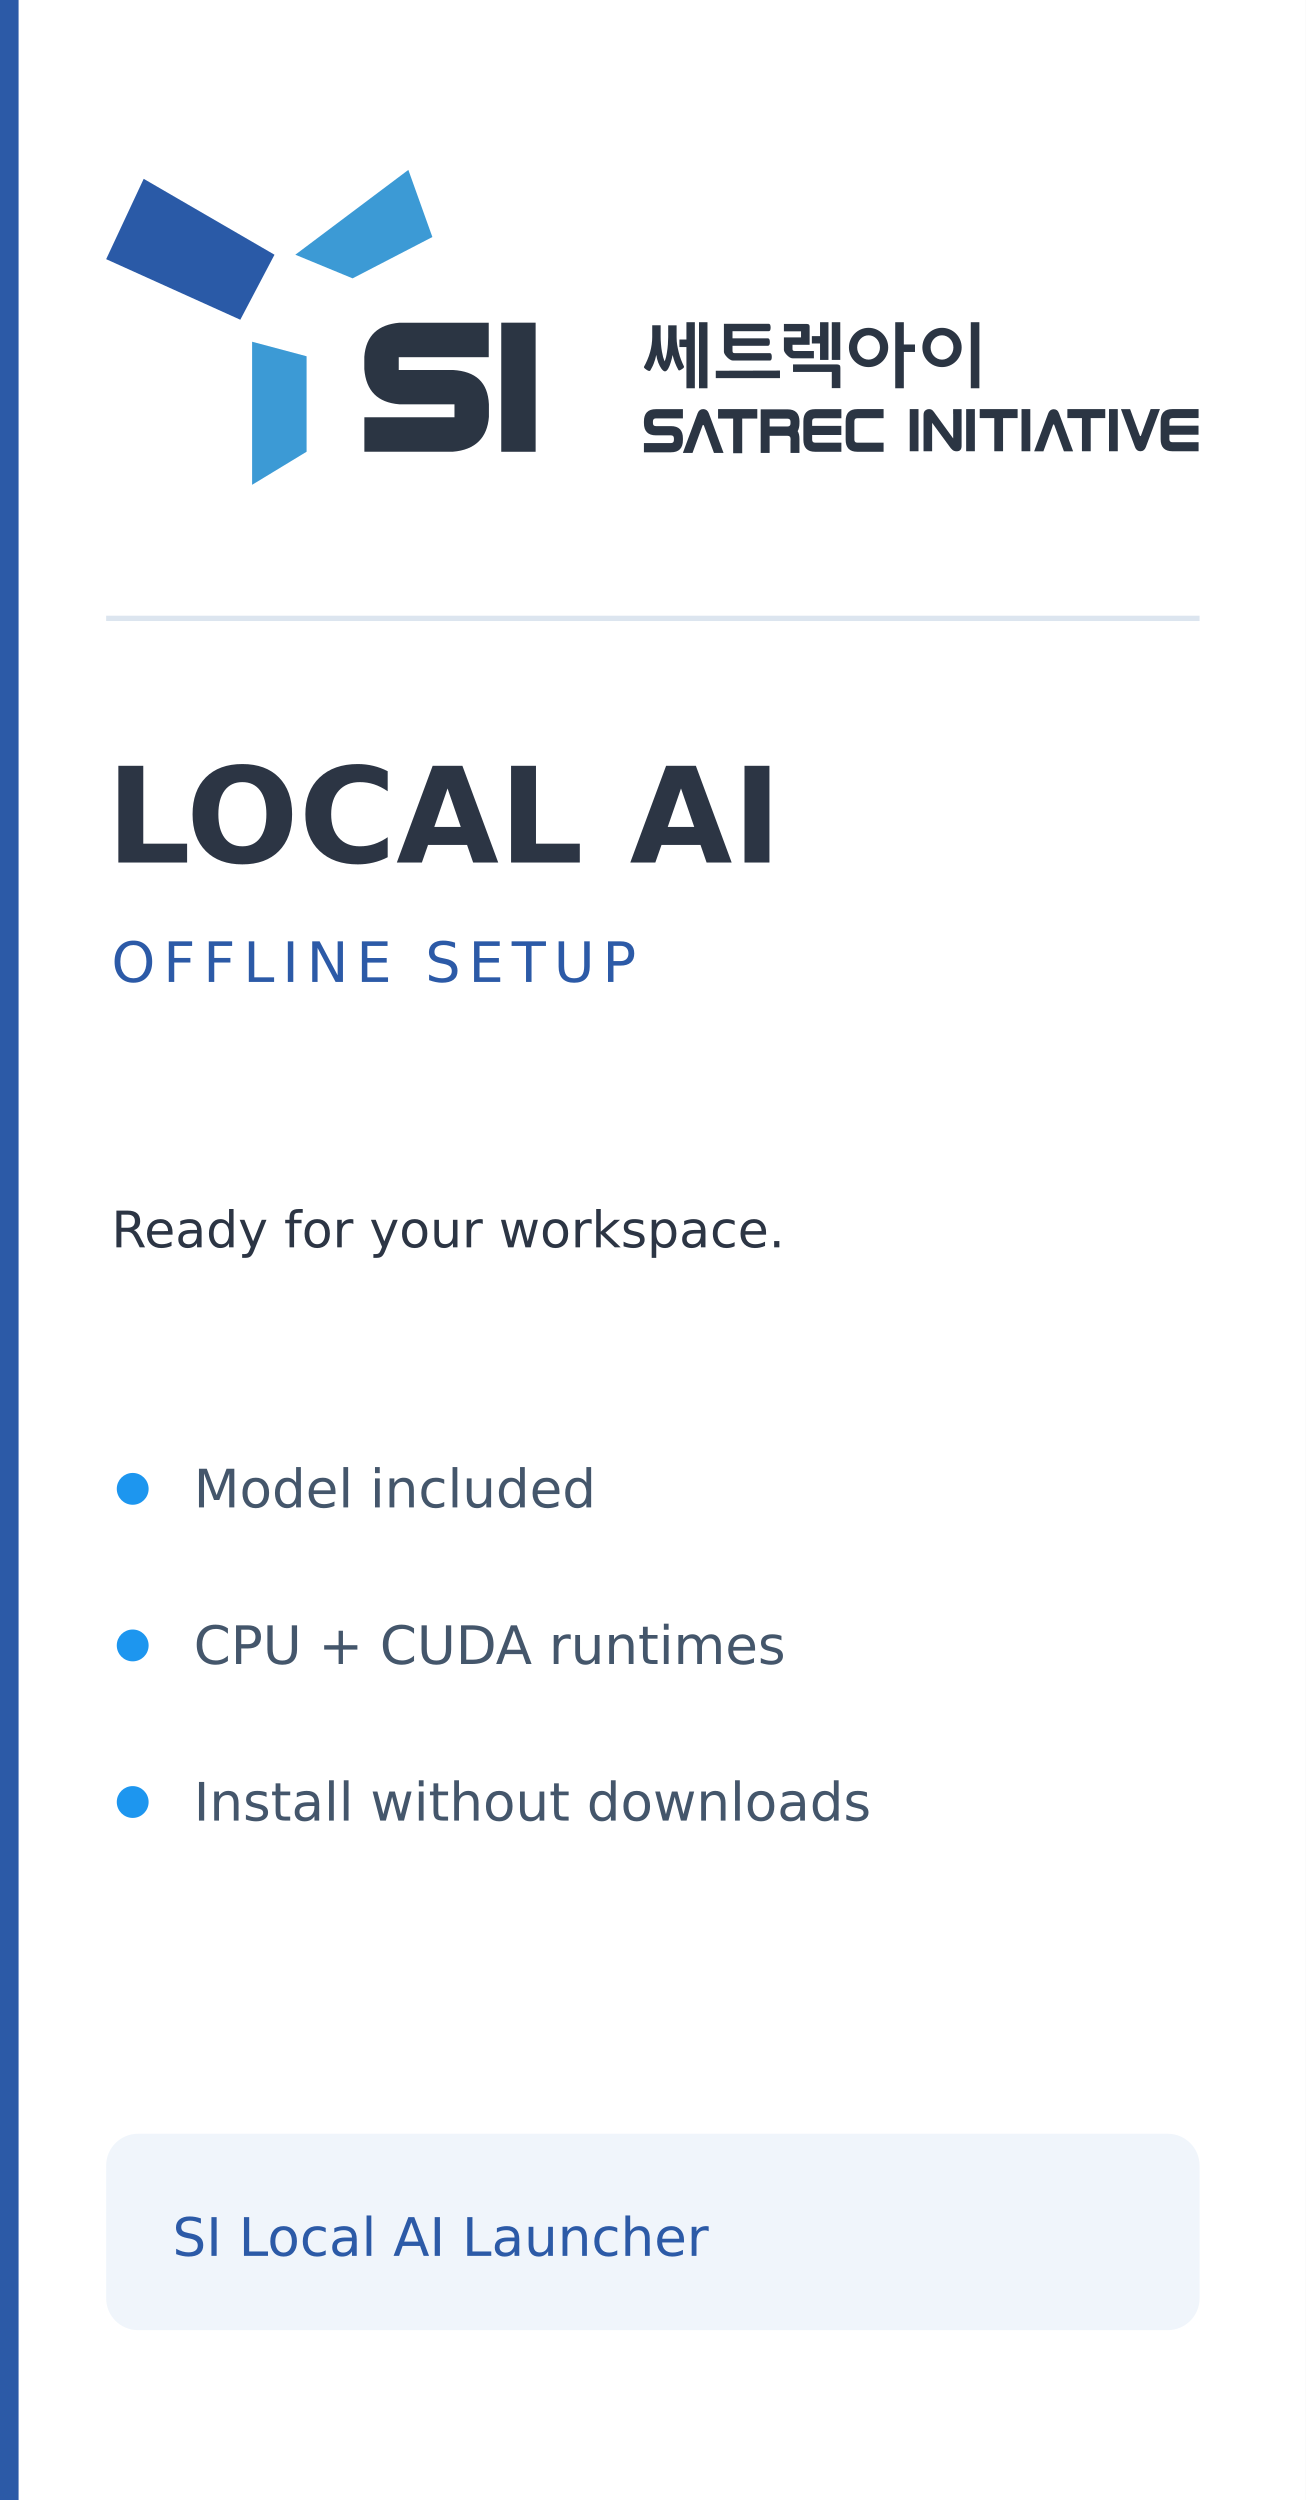
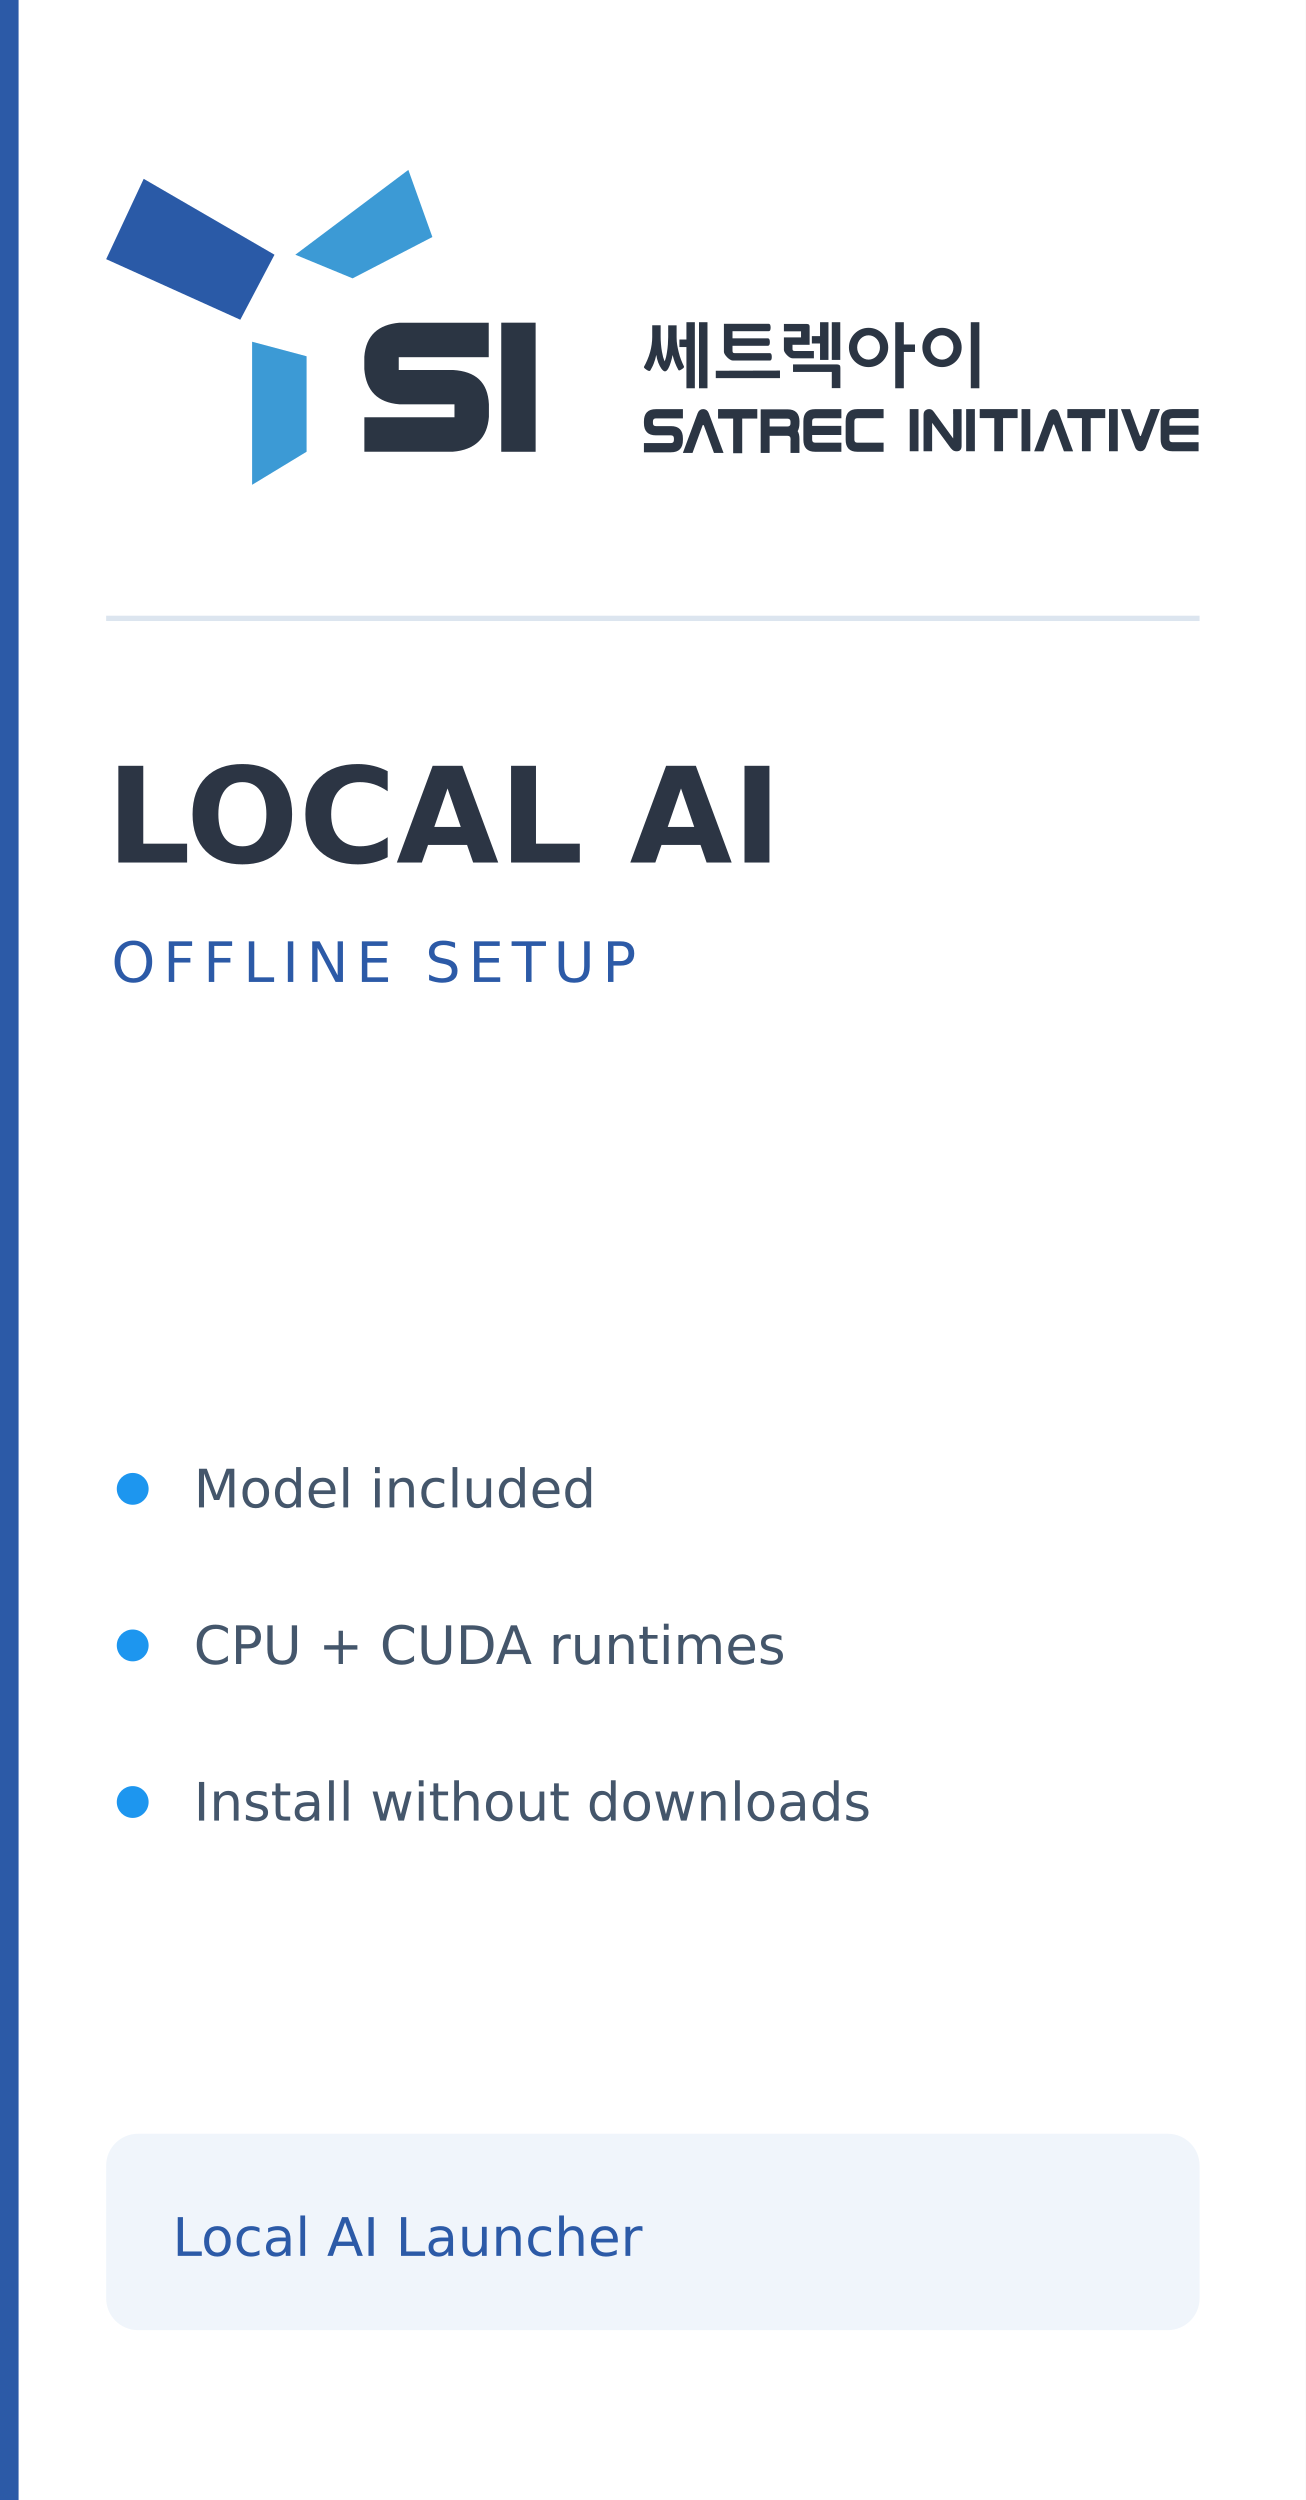
<svg xmlns="http://www.w3.org/2000/svg" width="492" height="942" viewBox="0 0 492 942">
  <rect width="492" height="942" fill="#ffffff" />
  <rect x="0" y="0" width="7" height="942" fill="#2c5aa7" />
  <svg x="40" y="64" width="412" height="119" viewBox="0 0 187 54">
    <g clip-path="url(#clip0_131_31)">
      <path d="M130.39 27.01C128.54 27.01 127.03 28.51 127.03 30.37C127.03 32.23 128.53 33.73 130.39 33.73C132.25 33.73 133.75 32.23 133.75 30.37C133.75 28.51 132.25 27.01 130.39 27.01ZM130.39 32.45C129.31 32.45 128.44 31.52 128.44 30.37C128.44 29.22 129.31 28.29 130.39 28.29C131.47 28.29 132.34 29.22 132.34 30.37C132.34 31.52 131.47 32.45 130.39 32.45Z" fill="#2B3543" />
      <path d="M142.95 27.01C141.1 27.01 139.59 28.51 139.59 30.37C139.59 32.23 141.09 33.73 142.95 33.73C144.81 33.73 146.31 32.23 146.31 30.37C146.31 28.51 144.81 27.01 142.95 27.01ZM142.95 32.45C141.87 32.45 141 31.52 141 30.37C141 29.22 141.87 28.29 142.95 28.29C144.03 28.29 144.9 29.22 144.9 30.37C144.9 31.52 144.03 32.45 142.95 32.45Z" fill="#2B3543" />
      <path d="M147.87 37.35V26.05H149.34V37.35" fill="#2B3543" />
      <path d="M136.42 29.86V26.05H134.95V37.35H136.42V31.14H138.33V29.86H136.42Z" fill="#2B3543" />
      <path d="M106.16 32.01C106.3 32.16 106.47 32.3 106.66 32.42C106.85 32.54 107.02 32.61 107.17 32.61H113.52C113.73 32.61 113.84 32.4 113.84 31.99C113.84 31.58 113.73 31.34 113.52 31.34H107.53C107.36 31.34 107.25 31.31 107.2 31.25C107.15 31.19 107.12 31.09 107.12 30.94V30.08H113.19C113.4 30.08 113.51 29.87 113.51 29.46C113.51 29.05 113.4 28.81 113.19 28.81H107.12V27.59H113.32C113.53 27.59 113.64 27.38 113.64 26.97C113.64 26.56 113.53 26.32 113.32 26.32H105.65V31.12C105.65 31.24 105.7 31.39 105.81 31.56C105.92 31.73 106.03 31.88 106.17 32.01H106.16Z" fill="#2B3543" />
      <path d="M114.92 34.32L104.26 34.35V35.62H115.24V34.32H114.92Z" fill="#2B3543" />
      <path d="M122.09 28.43H120.69V29.69H122.09V31.5V31.52V32.5H123.53V31.52V31.5V26.05H122.09V28.43Z" fill="#2B3543" />
      <path d="M124.1 26.05V31.11V32.08V32.5H125.55V32.08V31.11V26.05H124.1Z" fill="#2B3543" />
      <path d="M118.64 30.97H117.75C117.63 30.97 117.53 30.95 117.47 30.9C117.41 30.85 117.38 30.76 117.38 30.62V29.91H120.31V26.79C120.31 26.5 120.16 26.35 119.85 26.35H115.91V27.61H118.84V28.65H115.91V30.79C115.91 30.91 115.96 31.06 116.07 31.23C116.18 31.4 116.3 31.55 116.43 31.68C116.57 31.83 116.73 31.96 116.9 32.07C117.08 32.18 117.25 32.23 117.42 32.23H118.62H121.04V30.97H118.62H118.64Z" fill="#2B3543" />
      <path d="M125.42 33.4C125.33 33.32 125.19 33.27 125.02 33.27H117.47V34.55H124.1V37.32H125.57V33.86C125.57 33.63 125.53 33.47 125.43 33.39L125.42 33.4Z" fill="#2B3543" />
      <path d="M98.33 32.5C98.18 32.11 98.04 31.68 97.93 31.22C97.81 30.77 97.73 30.34 97.66 29.94C97.59 29.54 97.56 29.09 97.56 28.59V26.58H96.12V28.59C96.12 28.98 96.1 29.39 96.07 29.83C96.04 30.27 95.99 30.7 95.92 31.13C95.87 31.45 95.82 31.75 95.75 32.02C95.68 32.3 95.6 32.54 95.5 32.75C95.31 32.29 95.16 31.74 95.05 31.08C94.98 30.68 94.93 30.26 94.89 29.82C94.85 29.39 94.83 28.97 94.83 28.58V26.57H93.39V28.58C93.39 28.97 93.36 29.38 93.3 29.83C93.24 30.28 93.15 30.72 93.03 31.15C92.9 31.63 92.73 32.09 92.54 32.53C92.35 32.97 92.17 33.34 92 33.63C91.96 33.71 91.96 33.79 92.02 33.86C92.08 33.94 92.2 34.03 92.38 34.16C92.58 34.3 92.74 34.38 92.84 34.39C92.95 34.4 93.02 34.38 93.06 34.31C93.15 34.16 93.25 33.98 93.35 33.78C93.46 33.58 93.56 33.36 93.65 33.12C93.74 32.89 93.83 32.64 93.9 32.39C93.97 32.14 94.03 31.89 94.08 31.64C94.15 32.11 94.27 32.55 94.42 32.96C94.58 33.37 94.76 33.71 94.95 33.98C95.18 34.3 95.39 34.46 95.57 34.46C95.76 34.46 95.95 34.3 96.14 33.96C96.29 33.7 96.43 33.35 96.56 32.92C96.69 32.49 96.8 32.07 96.88 31.66C96.98 32.11 97.11 32.55 97.28 32.98C97.45 33.41 97.64 33.82 97.85 34.2C97.89 34.28 97.95 34.31 98.03 34.3C98.1 34.29 98.24 34.22 98.45 34.09C98.64 33.97 98.76 33.87 98.8 33.79C98.84 33.71 98.84 33.64 98.8 33.57C98.63 33.23 98.47 32.86 98.32 32.47L98.33 32.5Z" fill="#2B3543" />
      <path d="M102.84 26.05H101.39V37.35H102.84V26.05Z" fill="#2B3543" />
      <path d="M99.24 29.01H98.04V30.3H99.24V37.35H100.68V35.08V26.05H99.24V29.01Z" fill="#2B3543" />
      <path fill-rule="evenodd" clip-rule="evenodd" d="M59.29 48.2H44.16V42.31H59.57V40.09H50.12C46.42 39.78 44.45 37.8 44.15 34.08V31.97C44.43 28.24 46.59 26.47 50.12 26.14H65.43V32.03H50.04V34.22H59.3C63.21 34.46 65.27 36.3 65.46 40.09V42.24C65.19 45.8 63.14 47.89 59.3 48.2H59.29Z" fill="#2B3543" />
      <path d="M73.45 26.13H67.57V48.21H73.45V26.13Z" fill="#2B3543" />
      <path d="M42.14 18.55L32.35 14.51L51.68 0L55.79 11.48L42.15 18.55" fill="#3C9AD5" />
      <path d="M24.96 53.86V29.39L34.28 31.88V48.2L24.96 53.86Z" fill="#3C9AD5" />
      <path fill-rule="evenodd" clip-rule="evenodd" d="M0 15.27L22.94 25.63L28.79 14.51L6.42 1.53L0 15.27Z" fill="#2A5AA7" />
      <path d="M126.47 42.99V46.12C126.47 47.51 127.13 48.21 128.46 48.21H132.96V46.65H128.46C128.13 46.65 127.96 46.48 127.96 46.12V42.99C127.96 42.64 128.13 42.47 128.46 42.47H132.96V40.91H128.46C127.13 40.91 126.47 41.6 126.47 43V42.99Z" fill="#2B3543" />
      <path d="M119.24 42.99V46.12C119.24 47.51 119.91 48.21 121.24 48.21H125.74V46.65H121.24C120.91 46.65 120.74 46.48 120.74 46.12V45.34H125.73V43.78H120.74V43C120.74 42.65 120.91 42.48 121.24 42.48H125.74V40.92H121.24C119.91 40.92 119.24 41.61 119.24 43.01V42.99Z" fill="#2B3543" />
      <path d="M138.93 40.91H137.43V48.12H138.93V40.91Z" fill="#2B3543" />
      <path d="M104.65 42.53H107.23V48.46H108.78V42.53H111.36V40.91H104.65V42.53Z" fill="#2B3543" />
      <path d="M118.58 43.08C118.58 41.66 117.89 40.95 116.53 40.95H111.94V48.41H113.47V45.48H116.53C116.88 45.48 117.05 45.66 117.05 46.01V46.28H117.04V48.41H118.57V46.28V46.01C118.57 45.46 118.47 45.01 118.26 44.68C118.46 44.34 118.57 43.9 118.57 43.35V43.08H118.58ZM117.04 43.35C117.04 43.7 116.87 43.88 116.53 43.88H113.47V42.55H116.53C116.87 42.55 117.04 42.73 117.04 43.08V43.35Z" fill="#2B3543" />
      <path d="M102.69 41.09C102.52 40.97 102.33 40.91 102.11 40.91C101.89 40.91 101.7 40.97 101.53 41.1C101.36 41.22 101.23 41.41 101.14 41.65L98.63 48.41H100.28L101.99 43.73C102.01 43.66 102.04 43.63 102.11 43.63C102.16 43.63 102.2 43.66 102.23 43.73L103.95 48.41H105.59L103.08 41.65C102.99 41.4 102.86 41.22 102.7 41.1L102.69 41.09Z" fill="#2B3543" />
      <path d="M144.86 41.73V45.93L141.83 41.76C141.74 41.64 141.66 41.52 141.58 41.41C141.5 41.3 141.42 41.2 141.35 41.14C141.27 41.07 141.19 41.01 141.08 40.97C140.98 40.93 140.86 40.91 140.72 40.91C140.54 40.91 140.37 40.96 140.22 41.05C140.06 41.14 139.95 41.26 139.88 41.41C139.82 41.54 139.79 41.72 139.79 41.95V47.4V48.12H141.26V43.26L144.22 47.29C144.31 47.4 144.39 47.51 144.47 47.62C144.56 47.73 144.65 47.82 144.75 47.9C144.85 47.98 144.95 48.04 145.07 48.07C145.18 48.11 145.31 48.13 145.45 48.13C146.02 48.13 146.3 47.82 146.3 47.2V40.92H144.85V41.74L144.86 41.73Z" fill="#2B3543" />
      <path d="M91.97 43.03V43.29C91.97 44.69 92.66 45.4 94.02 45.4H96.59C96.93 45.4 97.1 45.57 97.1 45.93V46.19C97.1 46.54 96.93 46.72 96.59 46.72H91.97V48.3H96.59C97.96 48.3 98.64 47.6 98.64 46.19V45.93C98.64 44.52 97.96 43.82 96.59 43.82H94.02C93.68 43.82 93.51 43.65 93.51 43.29V43.03C93.51 42.68 93.68 42.5 94.02 42.5H98.64V40.92H94.02C92.65 40.92 91.97 41.62 91.97 43.03Z" fill="#2B3543" />
      <path d="M173.01 40.91H171.51V48.12H173.01V40.91Z" fill="#2B3543" />
      <path d="M176.99 45.42C176.98 45.49 176.94 45.52 176.88 45.52C176.83 45.52 176.79 45.49 176.77 45.42L175.12 40.92H173.55L175.96 47.42C176.05 47.66 176.17 47.83 176.33 47.95C176.49 48.06 176.68 48.12 176.89 48.12C177.1 48.12 177.29 48.06 177.44 47.94C177.6 47.82 177.73 47.64 177.81 47.41L180.22 40.91H178.63L176.99 45.41V45.42Z" fill="#2B3543" />
      <path d="M182.34 42.45H186.83V40.91H182.34C181.01 40.91 180.34 41.59 180.34 42.97V46.06C180.34 47.43 181.01 48.12 182.34 48.12H186.83V46.57H182.34C182.01 46.57 181.84 46.4 181.84 46.06V45.29H186.82V43.75H181.84V42.98C181.84 42.63 182 42.46 182.34 42.46V42.45Z" fill="#2B3543" />
      <path d="M164.39 42.45H166.88V48.12H168.38V42.45H170.87V40.91H164.39V42.45Z" fill="#2B3543" />
      <path d="M148.57 40.91H147.08V48.12H148.57V40.91Z" fill="#2B3543" />
      <path d="M162.61 41.1C162.45 40.99 162.26 40.93 162.05 40.93C161.84 40.93 161.66 40.99 161.49 41.11C161.33 41.23 161.21 41.41 161.12 41.63L158.71 48.13H160.29L161.93 43.63C161.94 43.57 161.98 43.53 162.04 43.53C162.09 43.53 162.13 43.56 162.15 43.63L163.8 48.13H165.37L162.96 41.63C162.87 41.39 162.75 41.21 162.59 41.1H162.61Z" fill="#2B3543" />
      <path d="M149.4 42.45H151.89V48.12H153.39V42.45H155.88V40.91H149.4V42.45Z" fill="#2B3543" />
      <path d="M158.05 40.91H156.55V48.12H158.05V40.91Z" fill="#2B3543" />
    </g>
    <defs>
      <clipPath id="clip0_131_31">
        <rect width="186.83" height="53.86" fill="white" />
      </clipPath>
    </defs>
  </svg>
  <path d="M40 233H452" stroke="#dce5ef" stroke-width="2" />
  <g font-family="DejaVu Sans,sans-serif" fill="#2c3544">
    <text x="40" y="325" font-size="50" font-weight="bold">LOCAL AI</text>
    <text x="42" y="370" font-size="21" letter-spacing="3" fill="#2c5aa7">OFFLINE SETUP</text>
-     <text x="42" y="470" font-size="19">Ready for your workspace.</text>
  </g>
  <g font-family="DejaVu Sans,sans-serif" font-size="20" fill="#44566b">
    <circle cx="50" cy="561" r="6" fill="#1d96ef" />
    <text x="73" y="568">Model included</text>
    <circle cx="50" cy="620" r="6" fill="#1d96ef" />
    <text x="73" y="627">CPU + CUDA runtimes</text>
    <circle cx="50" cy="679" r="6" fill="#1d96ef" />
    <text x="73" y="686">Install without downloads</text>
  </g>
  <rect x="40" y="804" width="412" height="74" rx="12" fill="#f0f5fb" />
-   <text x="65" y="850" font-family="DejaVu Sans,sans-serif" font-size="20" fill="#2c5aa7">SI Local AI Launcher</text>
+   <text x="65" y="850" font-family="DejaVu Sans,sans-serif" font-size="20" fill="#2c5aa7">Local AI Launcher</text>
</svg>
